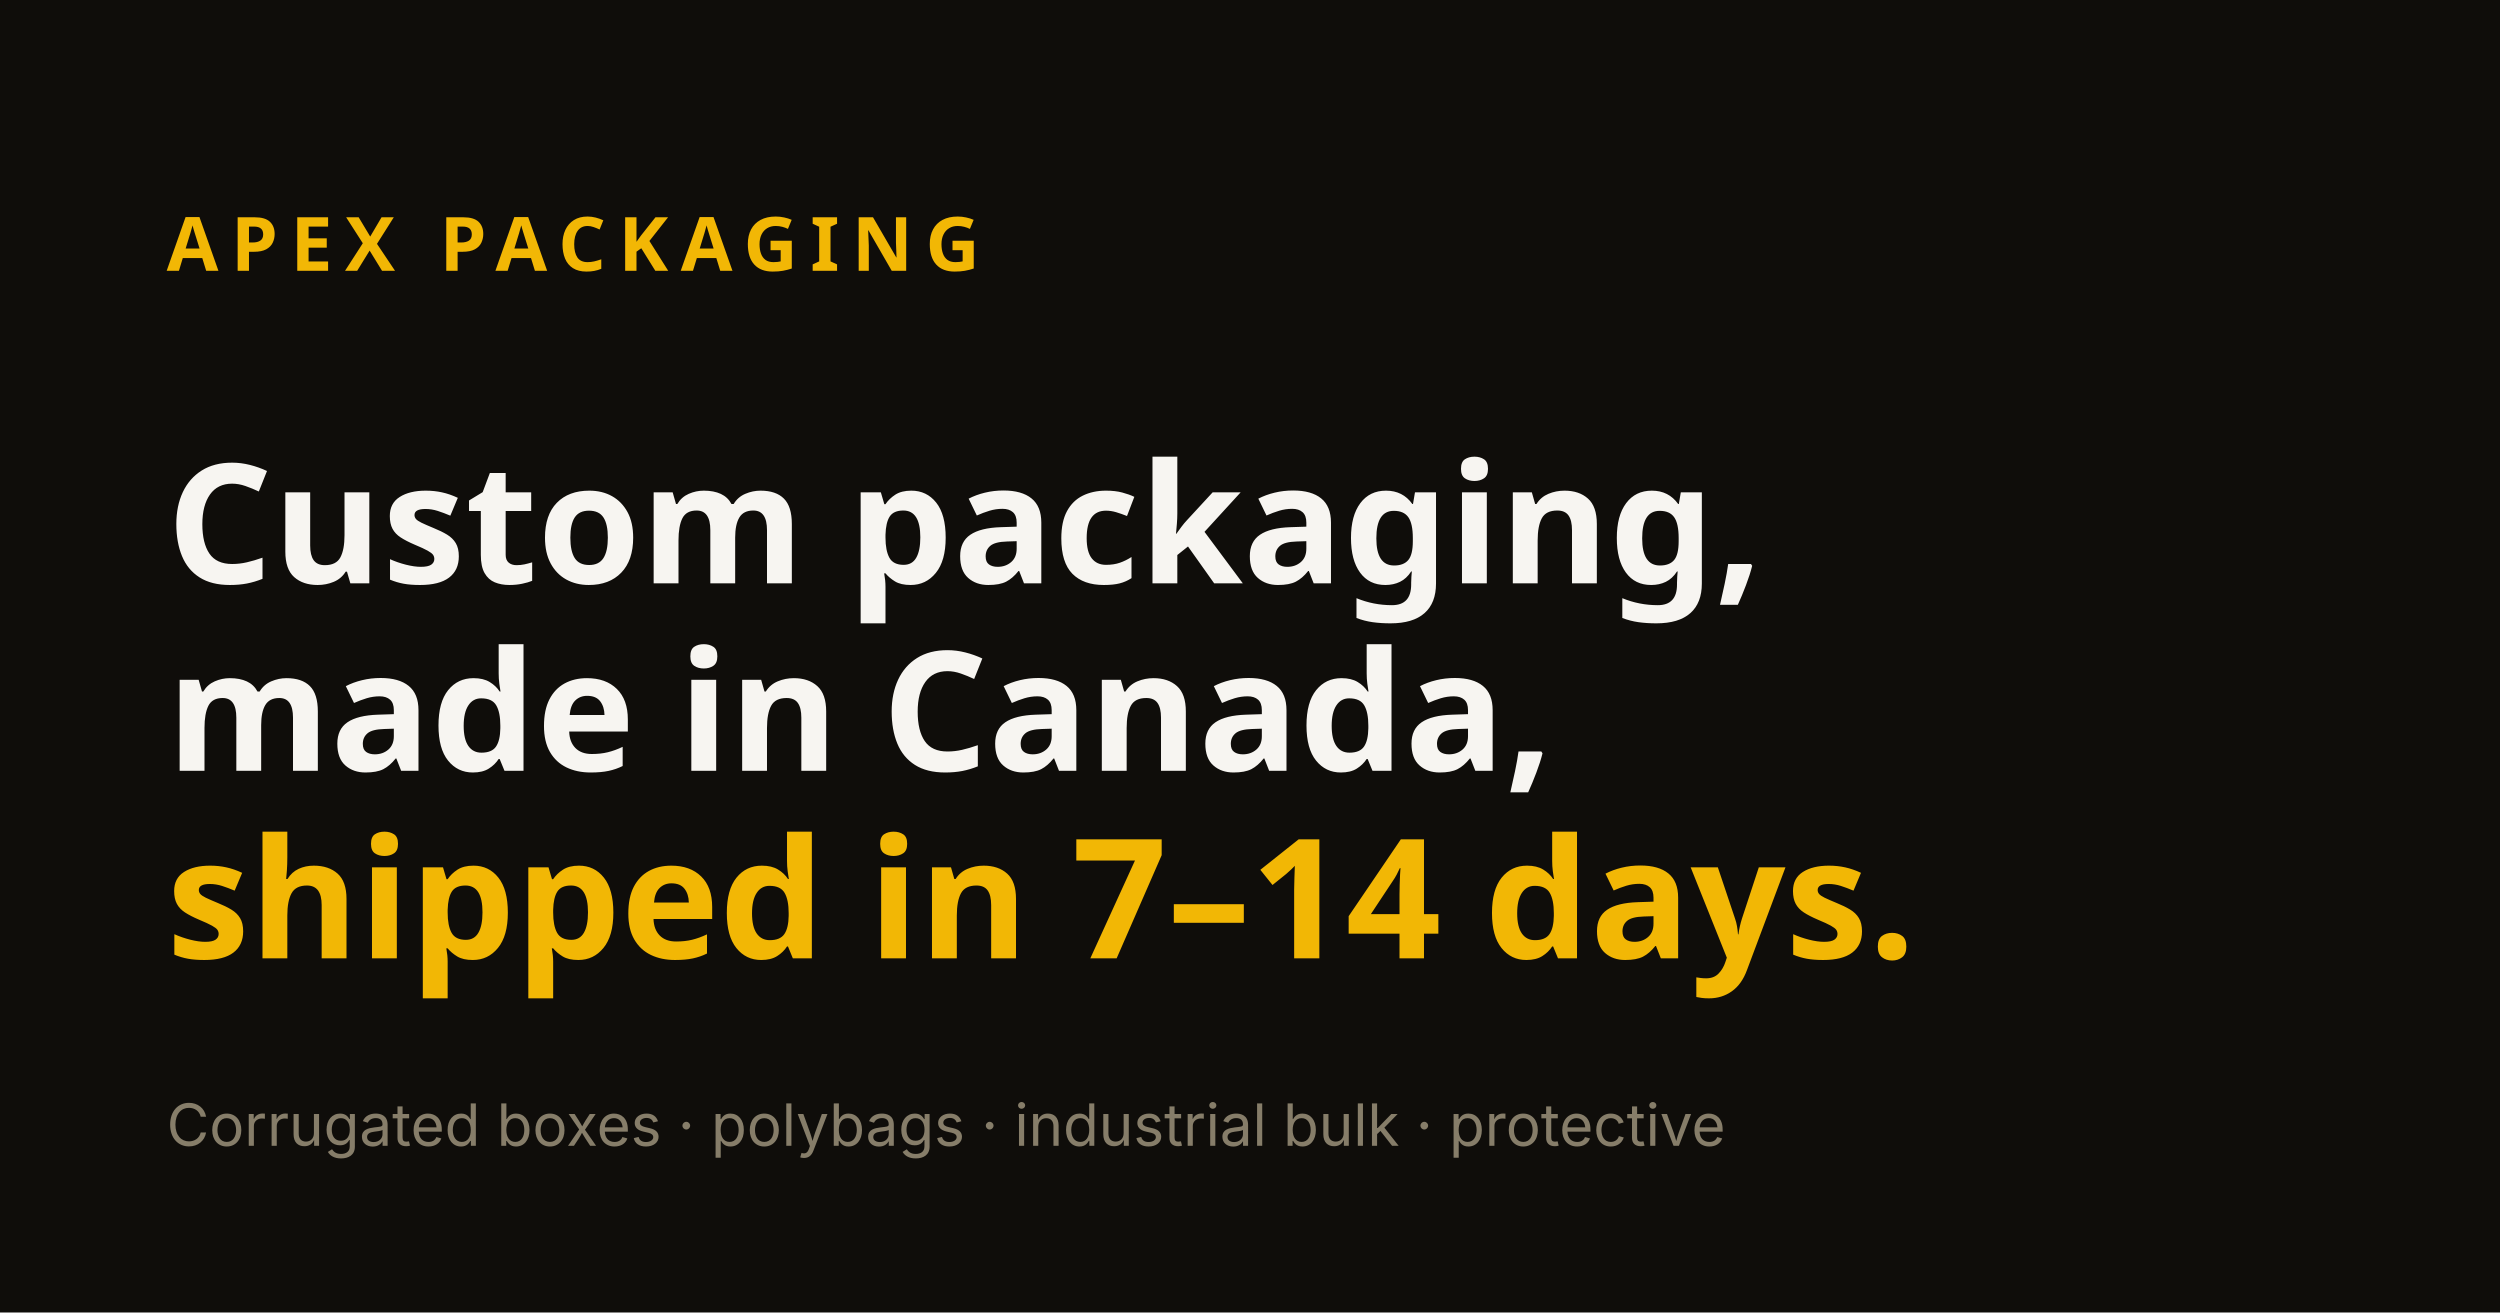
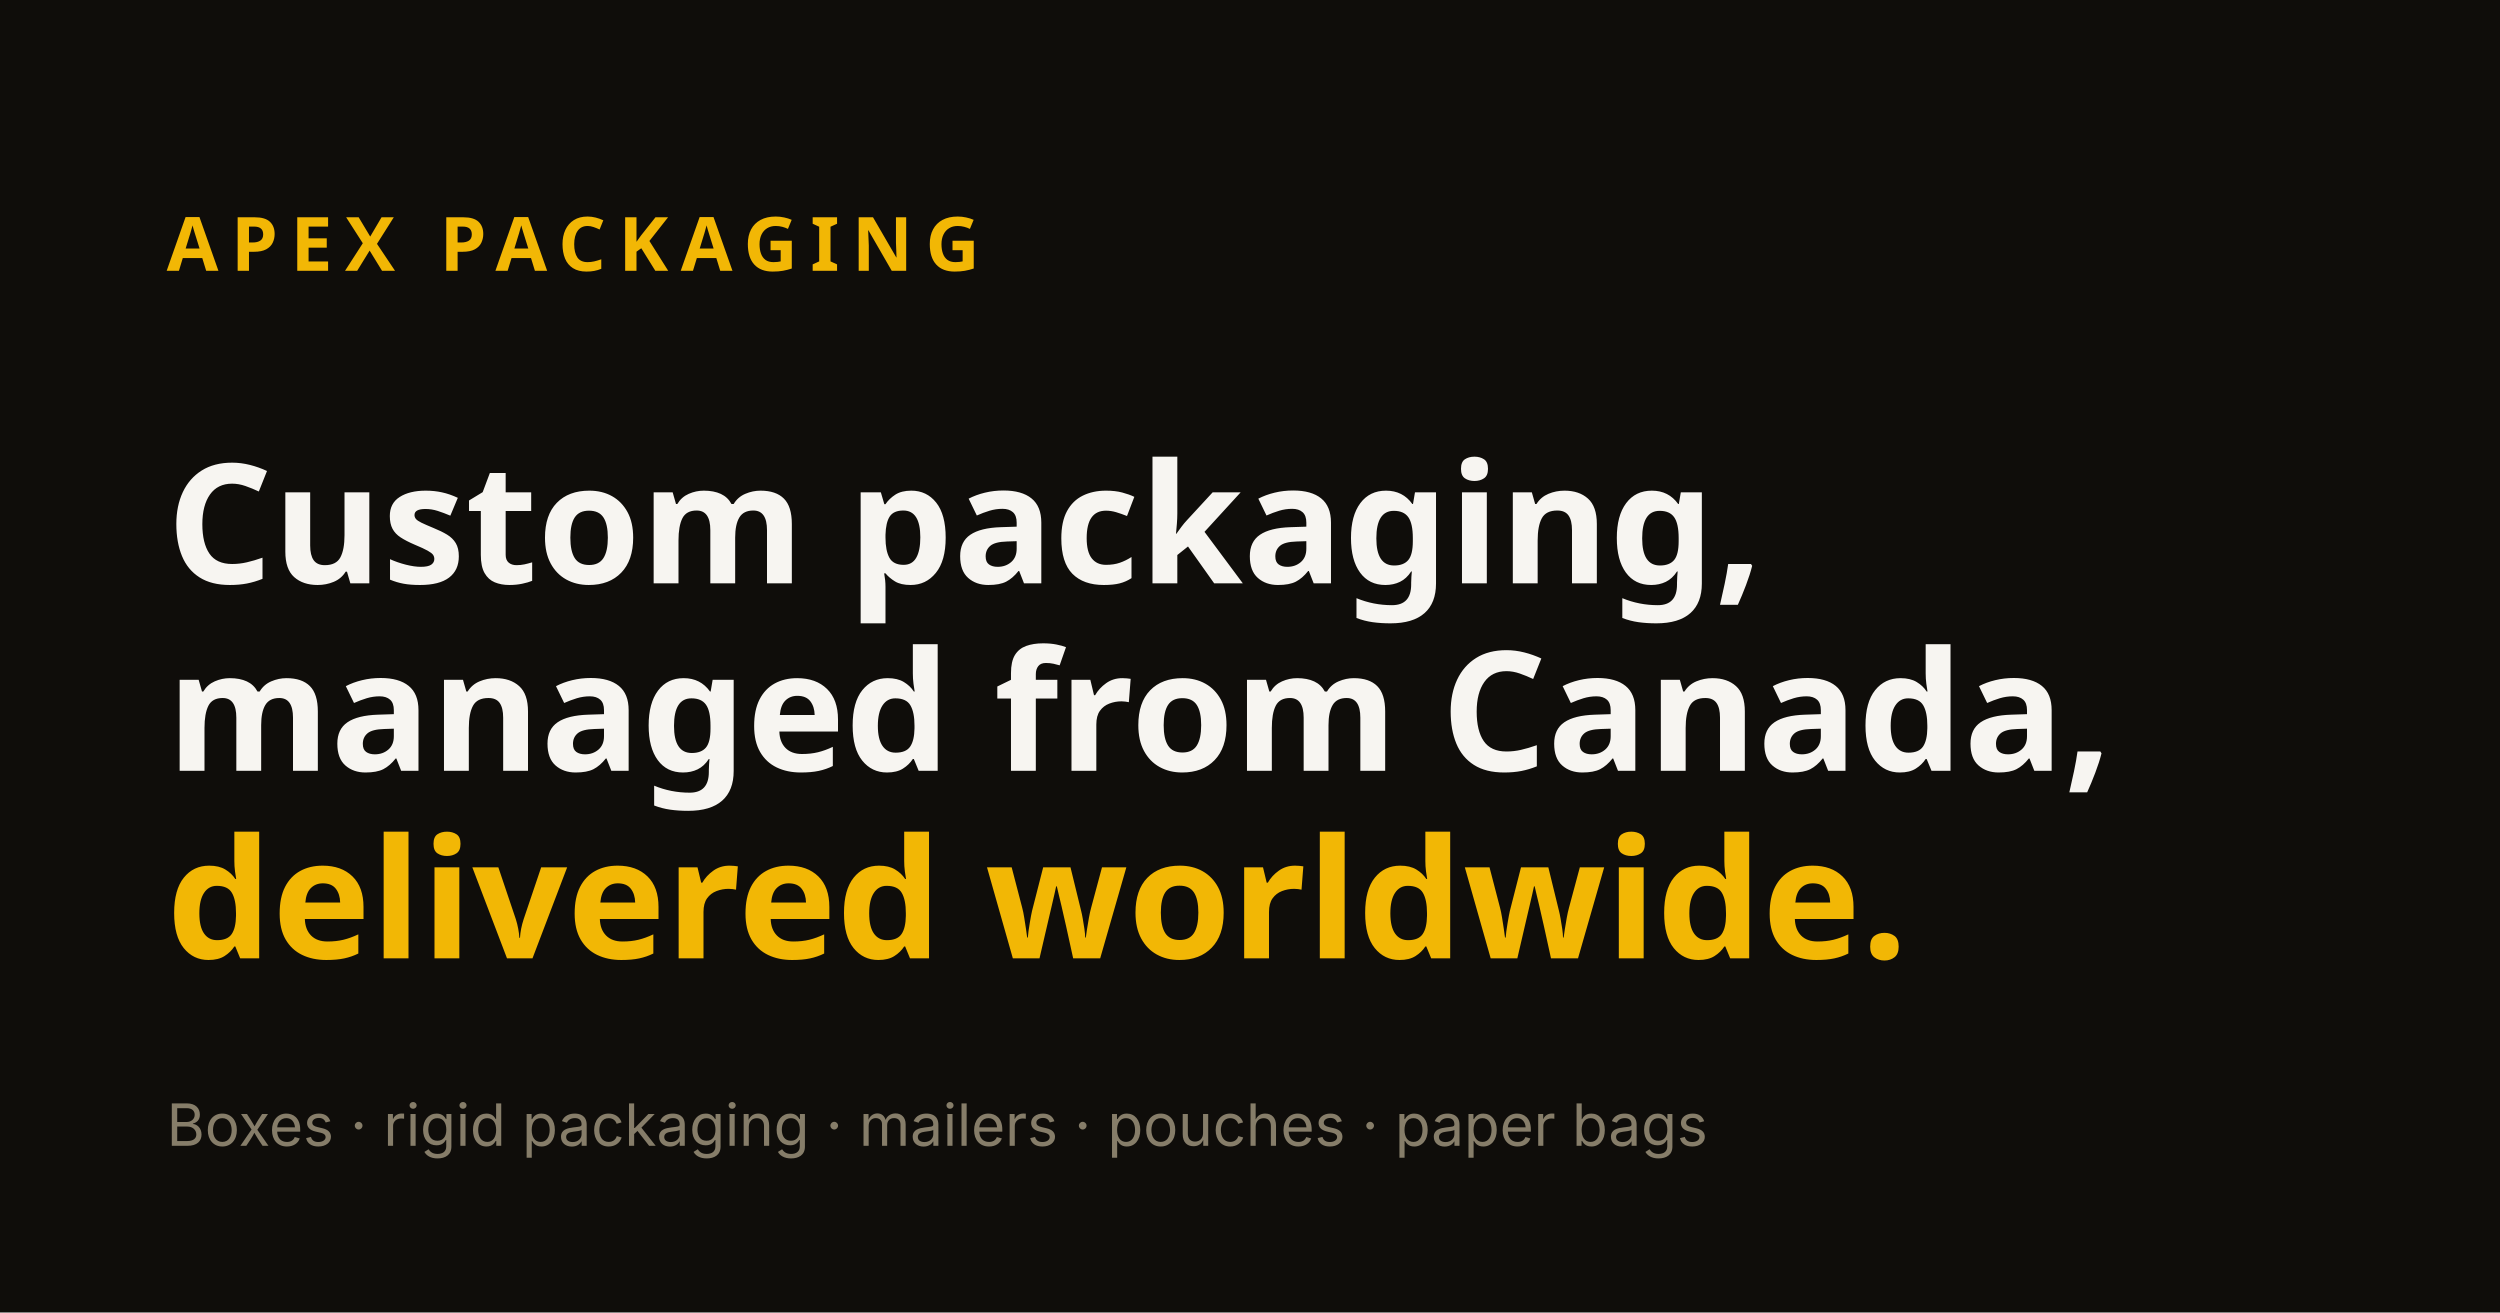
<svg xmlns="http://www.w3.org/2000/svg" viewBox="0 0 1200 630">
  <rect width="1200" height="630" fill="#0F0D0A" />
  <g transform="translate(80,80)">
    <text x="0" y="50" font-family="Archivo, sans-serif" font-weight="700" font-size="36" fill="#F2B705" letter-spacing="6">APEX PACKAGING</text>
    <text x="0" y="200" font-family="Archivo, sans-serif" font-weight="700" font-size="80" fill="#F7F5F1">Custom packaging,</text>
-     <text x="0" y="290" font-family="Archivo, sans-serif" font-weight="700" font-size="80" fill="#F7F5F1">made in Canada,</text>
-     <text x="0" y="380" font-family="Archivo, sans-serif" font-weight="700" font-size="80" fill="#F2B705">shipped in 7–14 days.</text>
-     <text x="0" y="470" font-family="Inter, sans-serif" font-weight="400" font-size="28" fill="#867D69">Corrugated boxes · polybags · industrial bulk · protective</text>
+     <text x="0" y="290" font-family="Archivo, sans-serif" font-weight="700" font-size="80" fill="#F7F5F1">managed from Canada,</text>
+     <text x="0" y="380" font-family="Archivo, sans-serif" font-weight="700" font-size="80" fill="#F2B705">delivered worldwide.</text>
+     <text x="0" y="470" font-family="Inter, sans-serif" font-weight="400" font-size="28" fill="#867D69">Boxes · rigid packaging · mailers · pouches · paper bags</text>
  </g>
</svg>
